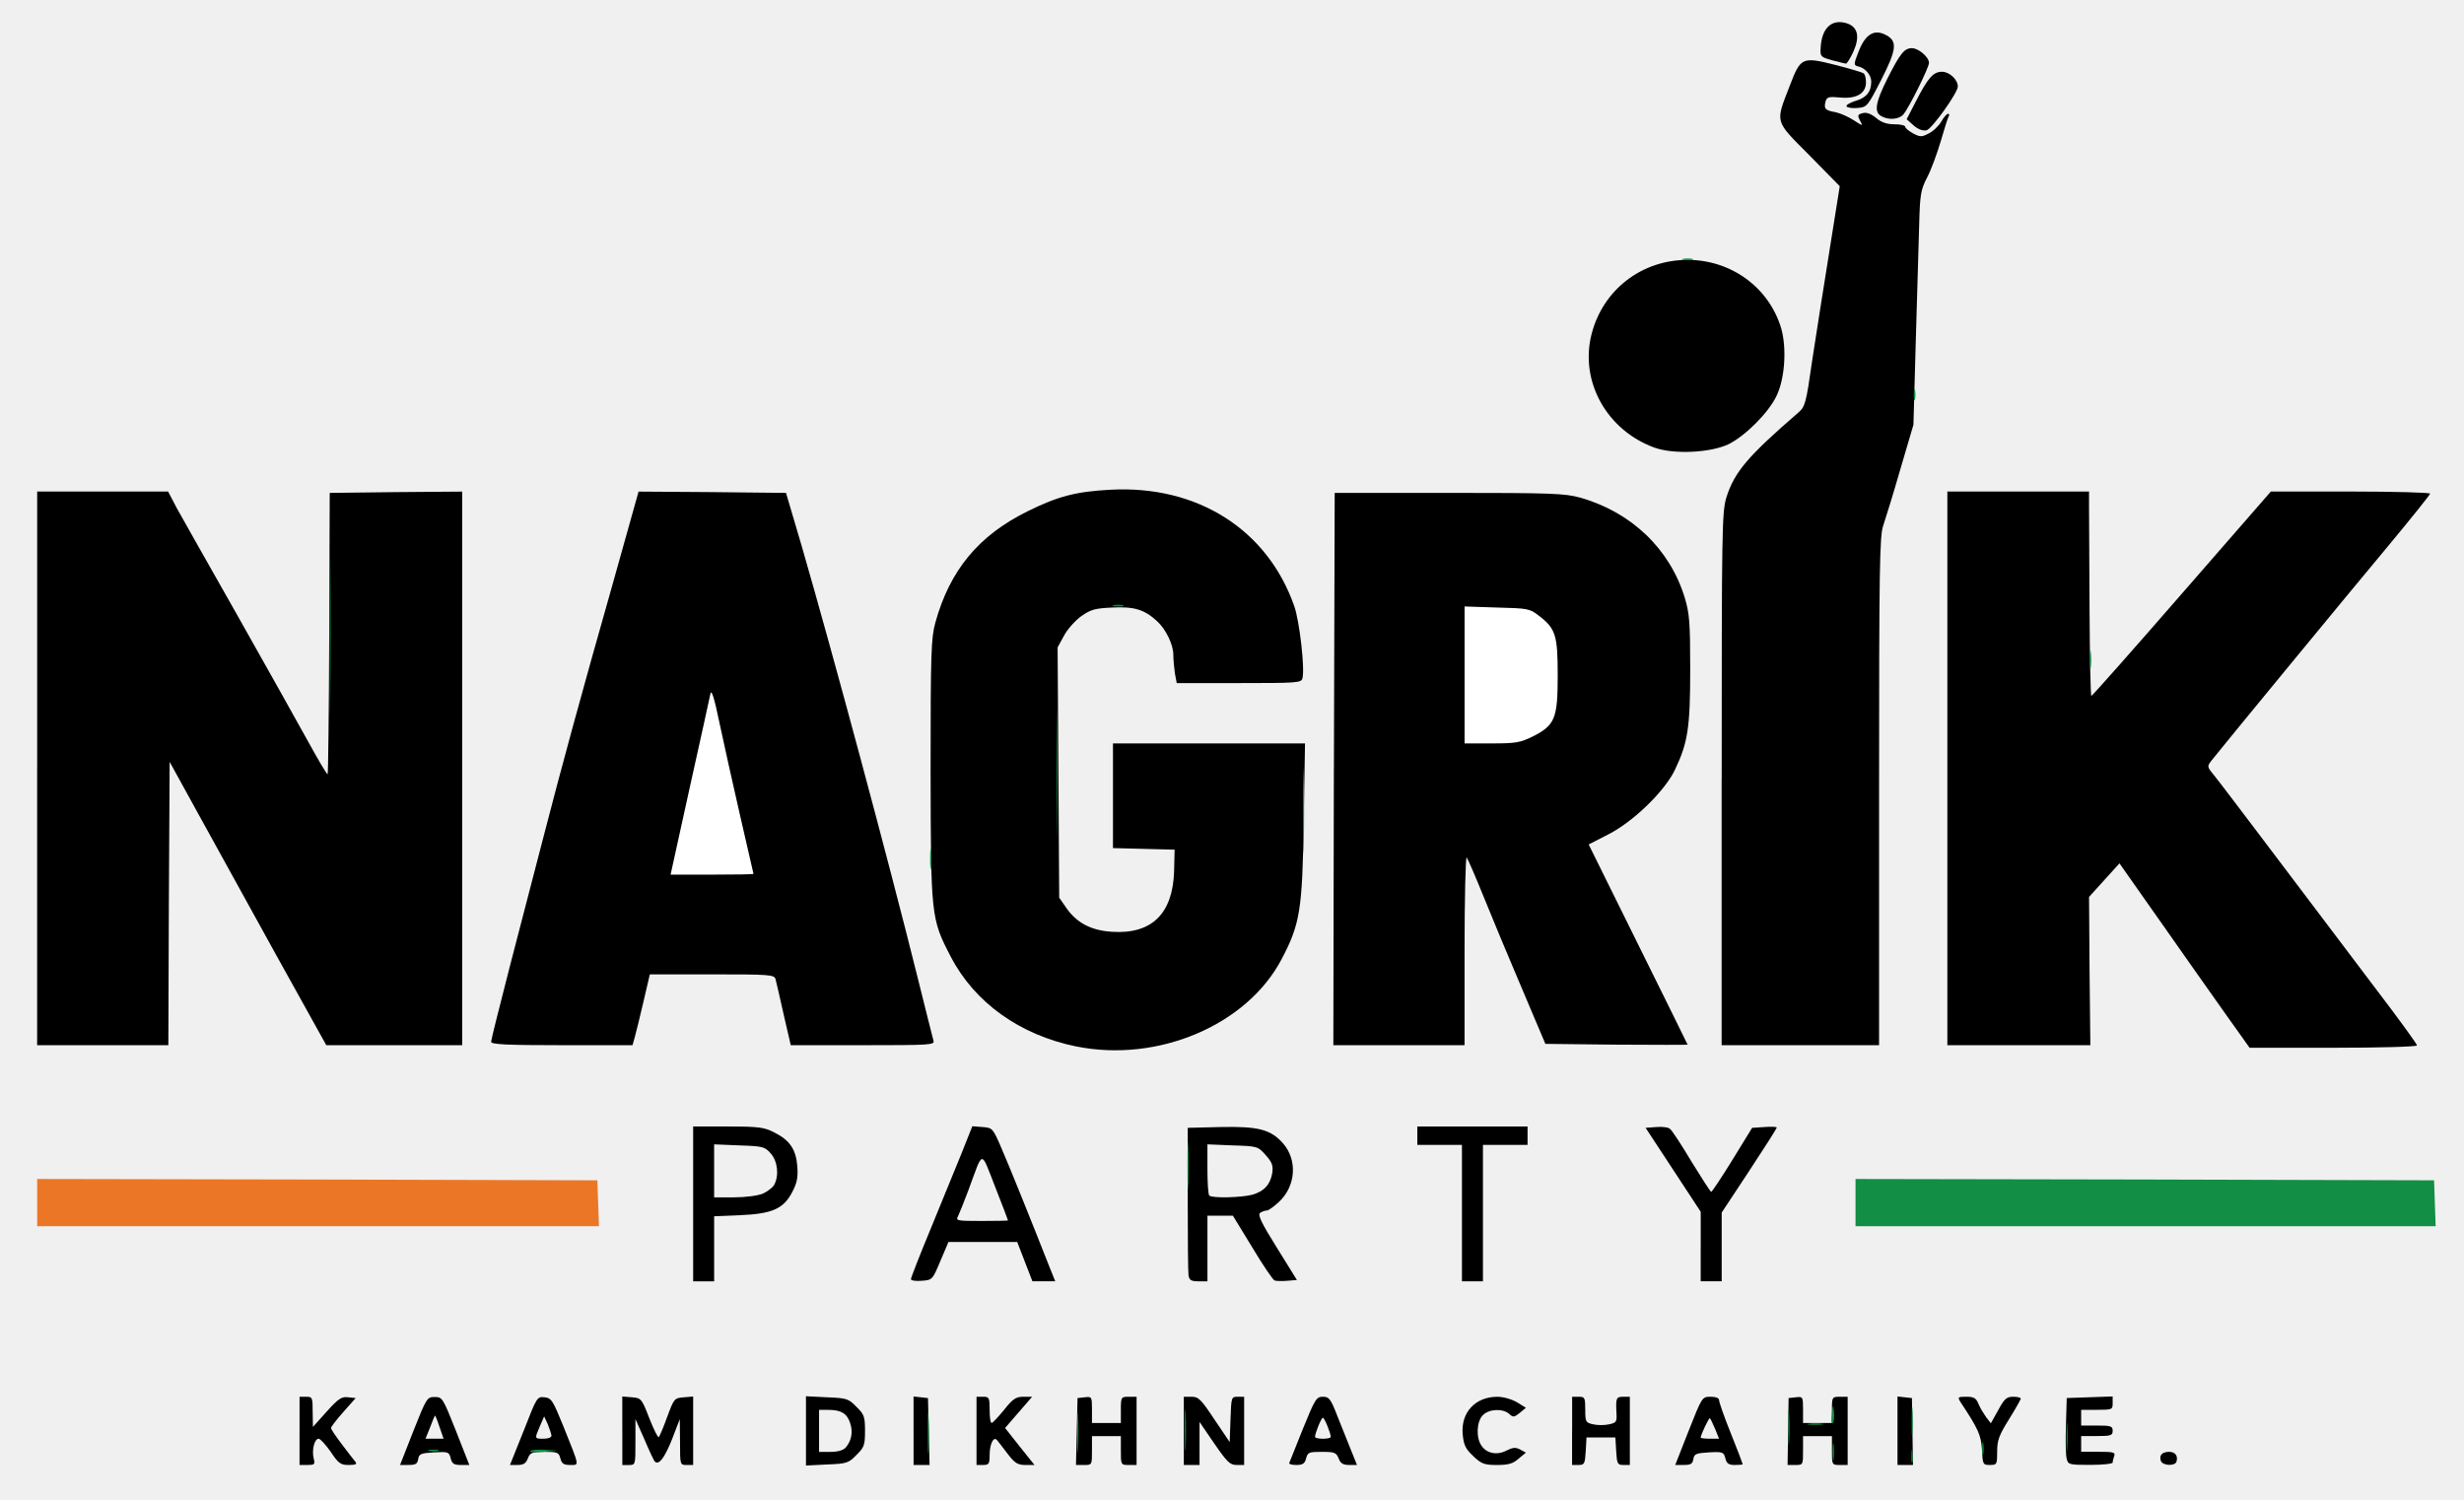
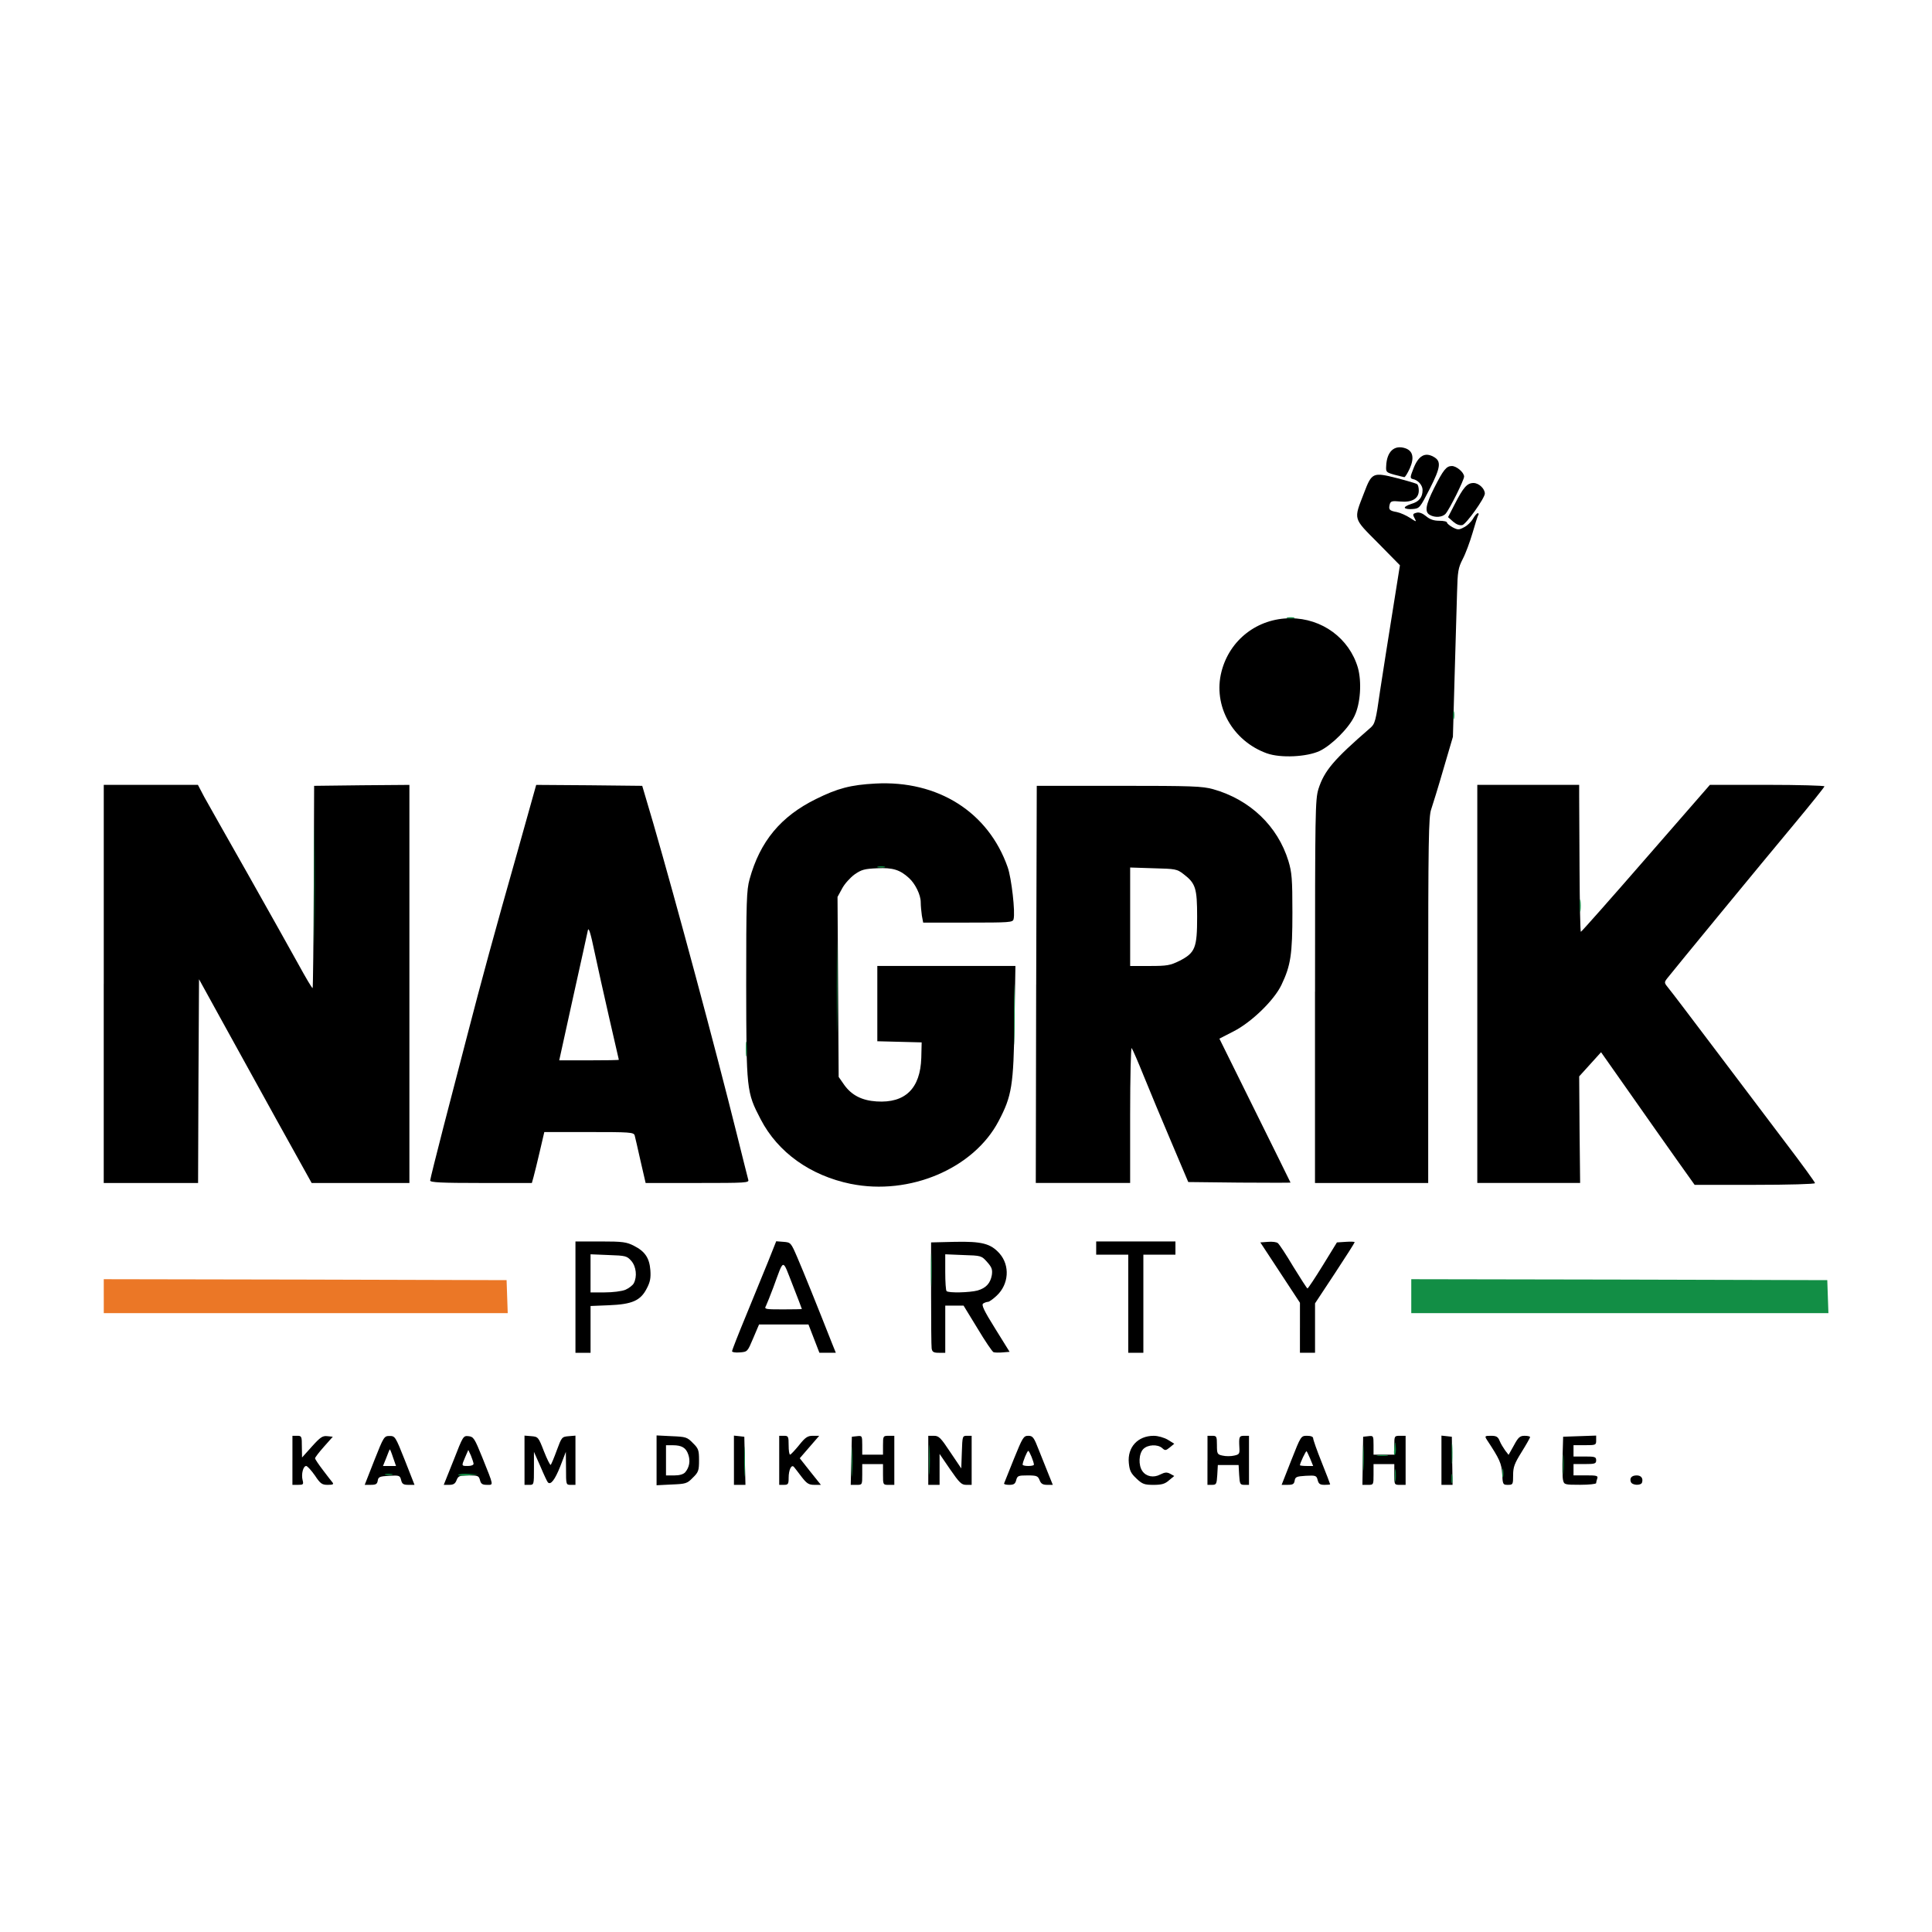
- <svg xmlns="http://www.w3.org/2000/svg" version="1.0" width="1150" height="700" viewBox="50 280 1150 700" preserveAspectRatio="xMidYMid meet">
+ <svg xmlns="http://www.w3.org/2000/svg" version="1.0" width="1254px" height="1254px" viewBox="0 0 1254 1254" preserveAspectRatio="xMidYMid meet">
  <g fill="#ffffff">
-     <path d="M379.63 232.06 l0 -15.31 10.78 -0.24 10.65 -0.24 -10.65 -0.37 -10.78 -0.49 0 -15.80 0 -15.80 12 -0.49 11.88 -0.37 -13.10 -0.24 -13.23 -0.24 0 32.45 c0 20.82 0.49 32.45 1.22 32.45 0.73 0 1.22 -5.88 1.22 -15.31z m240.02 -15.31 c9.31 0 9.80 0.12 11.51 3.43 l1.84 3.31 0.12 -3.92 0 -3.92 -11.27 -0.37 -11.39 -0.37 -0.37 -15.55 -0.37 -15.55 12 -0.49 12 -0.37 -12.49 -0.24 c-7.35 -0.12 -12.74 0.24 -13.23 0.98 -0.37 0.73 -0.37 15.43 0.24 32.82 0.73 25.10 1.10 28.29 1.35 15.92 l0.37 -15.68 9.67 0z m118.79 -1.22 l0 -31.72 10.78 -0.49 c5.88 -0.12 0.49 -0.37 -12 -0.37 -12.49 0 -17.88 0.24 -11.88 0.37 l10.65 0.49 0 31.72 c0 20.45 0.49 31.84 1.22 31.84 0.73 0 1.22 -11.39 1.22 -31.84z m111.68 14.70 c0.37 -14.57 0.12 -17.14 -1.47 -17.14 -1.59 0 -1.84 2.57 -1.47 17.14 0.24 9.43 0.86 17.14 1.47 17.14 0.61 0 1.22 -7.72 1.47 -17.14z m-323.30 -6.37 l-2.08 -5.27 -0.37 4.04 -0.37 3.92 -15.80 0 c-15.43 0 -15.80 -0.12 -16.16 -2.69 -0.37 -2.45 -0.61 -2.33 -1.84 1.22 l-1.47 3.92 20.08 0 19.96 0 -1.96 -5.14z m-201.33 -9.18 l-0.37 -7.10 -126.99 -0.37 -127.11 -0.24 0 7.35 0 7.35 127.36 0 127.48 0 -0.37 -6.98z m857.23 0 l-0.37 -7.10 -131.28 -0.37 -131.40 -0.24 0 7.35 0 7.35 131.65 0 131.77 0 -0.37 -6.98z m-765.01 -18.61 c-0.98 -2.69 -1.10 -2.33 -1.22 2.94 0 5.14 0.24 5.63 1.22 3.18 0.73 -1.84 0.73 -4.16 0 -6.12z m230.96 0.86 c-0.24 -1.59 -0.49 -0.61 -0.49 2.08 -0.12 2.69 0.12 3.92 0.49 2.82 0.24 -1.22 0.24 -3.43 0 -4.90z m-137.65 -10.78 c-0.86 -3.31 -2.82 -4.41 -4.16 -2.33 -1.84 2.94 -1.22 4.78 1.84 4.78 2.33 0 2.82 -0.49 2.33 -2.45z m75.31 -48.49 c33.43 -6.86 57.07 -28.17 65.27 -58.90 2.20 -8.20 2.69 -14.21 3.18 -42.25 l0.61 -32.82 -41.15 0 -41.15 0 0 20.82 0 20.70 14.45 0.37 14.33 0.37 -0.12 13.59 c-0.24 15.19 -2.08 20.82 -9.06 26.57 -5.51 4.65 -11.63 6.12 -24 5.63 -13.10 -0.61 -18.98 -3.18 -24.37 -10.78 l-3.67 -5.27 -0.37 -62.09 -0.37 -62.09 2.94 -5.39 c1.59 -3.06 5.27 -7.10 8.08 -9.18 4.90 -3.43 6 -3.67 18.49 -4.04 13.96 -0.49 18 0.49 24.25 6.37 4.04 3.67 7.59 10.90 7.59 15.68 0 2.20 0.37 6.12 0.73 8.69 l0.86 4.53 25.47 0 25.59 0 0 -7.72 c0 -28.41 -20.33 -57.31 -48.49 -68.70 -24.12 -9.80 -47.51 -8.69 -72.13 3.55 -22.90 11.27 -36.37 27.55 -43.11 52.05 -1.96 7.10 -2.20 13.96 -2.20 64.90 0.12 64.41 0.24 66.01 9.43 83.64 11.14 21.43 32.21 36.49 58.54 41.88 10.90 2.20 19.23 2.20 30.37 -0.12z m582.91 -0.37 c-0.12 -0.61 -11.88 -16.41 -26.08 -35.02 -65.52 -86.33 -66.74 -88.05 -66.74 -91.85 0 -2.57 1.59 -5.63 5.02 -9.80 2.82 -3.43 16.16 -19.59 29.64 -36.13 21.68 -26.45 57.92 -70.29 63.07 -76.17 1.71 -2.08 0.24 -2.20 -29.39 -2.20 l-31.23 0 -41.51 47.64 c-41.02 47.15 -41.51 47.76 -46.29 47.76 l-4.65 0.12 0.24 -11.27 c0.24 -6.25 0.24 -27.80 0.12 -47.76 l-0.12 -36.49 -29.39 0 -29.39 0 0 125.52 0 125.52 29.39 0 29.39 0 0 -34.41 0 -34.41 6.86 -7.84 c5.88 -6.61 7.47 -7.84 10.90 -7.84 3.92 0 4.90 1.22 22.78 26.70 10.29 14.57 23.88 33.92 30.25 42.86 l11.51 16.16 33.06 0 c19.35 0 32.82 -0.49 32.57 -1.10z m-1044.35 -66.25 l0 -66.13 4.04 0 c3.80 0 4.16 0.49 17.27 24.25 7.35 13.23 23.76 42.98 36.49 66.13 l23.27 41.88 28.04 0 28.04 0 0 -125.52 0 -125.52 -27.19 0.24 -27.31 0.37 -0.12 65.52 -0.12 65.52 -4.29 0.37 -4.41 0.37 -8.82 -16.29 c-4.90 -8.94 -19.72 -35.27 -32.82 -58.54 -13.23 -23.27 -25.84 -45.68 -28.17 -49.84 l-4.04 -7.72 -26.94 0 -26.82 0 0 125.52 0 125.52 26.94 0 26.94 0 0 -66.13z m217.74 62.21 c0.61 -2.20 2.45 -9.67 4.04 -16.53 l2.94 -12.61 32.70 0 c30 0 32.70 0.12 33.31 2.20 0.24 1.10 2.08 8.57 3.80 16.53 l3.31 14.33 28.66 0 c18.98 0 28.66 -0.49 28.66 -1.22 0 -5.88 -41.76 -163.12 -59.64 -224.72 l-7.23 -24.49 -30.74 -0.37 -30.74 -0.24 -12.25 43.72 c-14.82 52.54 -23.39 83.76 -32.70 119.77 -3.92 14.82 -10.53 40.41 -14.82 56.94 -4.29 16.53 -7.84 30.13 -7.84 30.25 0 0.24 12.98 0.37 28.78 0.37 l28.66 0 1.10 -3.92z m387.22 -40.29 l0 -44.09 4.41 0.37 4.41 0.37 7.72 18.98 c4.29 10.41 12.49 30 18.12 43.47 l10.41 24.49 27.55 0.37 27.68 0.24 -10.16 -21.06 c-5.63 -11.63 -15.19 -31.23 -21.43 -43.47 -6.12 -12.37 -11.14 -23.88 -11.14 -25.84 0 -3.06 0.98 -3.92 8.82 -7.72 6.61 -3.06 11.39 -6.61 18.74 -13.96 16.65 -16.53 20.21 -27.19 20.21 -59.76 0 -18.25 -0.37 -22.66 -2.57 -29.76 -6.98 -22.78 -24.98 -39.92 -48.86 -46.66 -7.10 -1.96 -13.23 -2.20 -57.56 -2.20 l-49.60 0 -0.37 125.28 -0.24 125.16 26.94 0 26.94 0 0 -44.21z m193.49 -74.46 c0 -104.34 0.24 -119.28 1.96 -123.93 0.98 -2.94 4.65 -14.70 7.96 -26.21 l6.12 -20.82 1.10 -39.19 c0.61 -21.55 1.35 -46.05 1.59 -54.50 0.37 -13.59 0.73 -16.04 3.55 -21.43 1.71 -3.31 3.55 -7.35 3.92 -8.82 0.86 -2.57 0.49 -2.82 -2.94 -2.82 -4.04 0 -11.02 -3.06 -11.02 -4.78 0 -0.61 -2.82 -1.35 -6.12 -1.59 -3.43 -0.12 -6.12 0 -6.12 0.61 0 1.71 -7.84 0.86 -10.04 -1.22 -1.22 -1.10 -5.14 -2.94 -8.57 -4.16 -7.10 -2.33 -7.96 -4.04 -6.49 -11.88 l0.73 -4.29 6.61 0.73 c4.41 0.49 7.23 0.12 8.82 -0.98 1.22 -0.86 1.84 -1.96 1.47 -2.33 -1.22 -1.22 -19.96 -5.76 -21.43 -5.14 -1.47 0.61 -9.06 18.86 -9.06 21.80 0 0.86 6.12 7.72 13.47 15.06 11.51 11.51 13.47 13.96 13.47 17.27 0 2.20 -2.20 17.39 -4.78 33.80 -2.69 16.29 -6.25 39.43 -8.08 51.19 -2.82 19.96 -3.31 21.68 -6.49 24.37 -23.63 20.45 -29.76 27.68 -33.55 39.55 -2.08 6.86 -2.20 14.08 -2.20 127.85 l0 120.50 33.06 0 33.06 0 0 -118.66z m-70.42 -161.89 c7.84 -3.55 18.86 -14.57 22.66 -22.53 6.49 -13.59 2.82 -31.23 -9.18 -42.74 -15.92 -15.55 -35.76 -16.90 -53.52 -3.80 -11.63 8.57 -19.35 25.59 -16.90 36.98 3.55 15.80 14.57 28.17 30 33.80 7.96 2.82 18.74 2.20 26.94 -1.71z m100.79 -155.65 c2.94 -4.41 4.65 -8.08 4.04 -8.69 -0.61 -0.61 -1.71 -0.73 -2.45 -0.37 -1.59 0.98 -8.69 13.47 -8.69 15.31 0 3.06 2.45 0.98 7.10 -6.25z m-13.35 -8.20 c4.04 -7.84 4.90 -10.41 3.67 -11.27 -2.45 -1.47 -3.18 -0.49 -8.45 10.04 -5.51 10.78 -5.88 12.49 -2.69 11.88 1.22 -0.24 4.29 -4.53 7.47 -10.65z m-12.12 -13.47 c2.57 -6.37 -2.20 -8.94 -5.39 -2.94 -1.47 2.94 -1.47 3.55 0.37 4.90 2.82 2.20 3.31 1.96 5.02 -1.96z m-16.41 -9.43 c-1.10 -2.82 -5.14 -1.96 -6.61 1.35 -2.08 4.41 -1.84 5.27 1.35 5.76 3.06 0.49 6.37 -4.04 5.27 -7.10z" />
+     <path d="M0 627 l0 -627 627 0 627 0 0 627 0 627 -627 0 -627 0 0 -627z m379.63 232.06 l0 -15.31 10.78 -0.24 10.65 -0.24 -10.65 -0.37 -10.78 -0.49 0 -15.80 0 -15.80 12 -0.49 11.88 -0.37 -13.10 -0.24 -13.23 -0.24 0 32.45 c0 20.82 0.49 32.45 1.22 32.45 0.73 0 1.22 -5.88 1.22 -15.31z m240.02 -15.31 c9.31 0 9.80 0.12 11.51 3.43 l1.84 3.31 0.12 -3.92 0 -3.92 -11.27 -0.37 -11.39 -0.37 -0.37 -15.55 -0.37 -15.55 12 -0.49 12 -0.37 -12.49 -0.24 c-7.35 -0.12 -12.74 0.24 -13.23 0.98 -0.37 0.73 -0.37 15.43 0.24 32.82 0.73 25.10 1.10 28.29 1.35 15.92 l0.37 -15.68 9.67 0z m118.79 -1.22 l0 -31.72 10.78 -0.49 c5.88 -0.12 0.49 -0.37 -12 -0.37 -12.49 0 -17.88 0.24 -11.88 0.37 l10.65 0.49 0 31.72 c0 20.45 0.49 31.84 1.22 31.84 0.73 0 1.22 -11.39 1.22 -31.84z m111.68 14.70 c0.37 -14.57 0.12 -17.14 -1.47 -17.14 -1.59 0 -1.84 2.57 -1.47 17.14 0.24 9.43 0.86 17.14 1.47 17.14 0.61 0 1.22 -7.72 1.47 -17.14z m-323.30 -6.37 l-2.08 -5.27 -0.37 4.04 -0.37 3.92 -15.80 0 c-15.43 0 -15.80 -0.12 -16.16 -2.69 -0.37 -2.45 -0.61 -2.33 -1.84 1.22 l-1.47 3.92 20.08 0 19.96 0 -1.96 -5.14z m-201.33 -9.18 l-0.37 -7.10 -126.99 -0.37 -127.11 -0.24 0 7.35 0 7.35 127.36 0 127.48 0 -0.37 -6.98z m857.23 0 l-0.37 -7.10 -131.28 -0.37 -131.40 -0.24 0 7.35 0 7.35 131.65 0 131.77 0 -0.37 -6.98z m-765.01 -18.61 c-0.98 -2.69 -1.10 -2.33 -1.22 2.94 0 5.14 0.24 5.63 1.22 3.18 0.73 -1.84 0.73 -4.16 0 -6.12z m230.96 0.86 c-0.24 -1.59 -0.49 -0.61 -0.49 2.08 -0.12 2.69 0.12 3.92 0.49 2.82 0.24 -1.22 0.24 -3.43 0 -4.90z m-137.65 -10.78 c-0.86 -3.31 -2.82 -4.41 -4.16 -2.33 -1.84 2.94 -1.22 4.78 1.84 4.78 2.33 0 2.82 -0.49 2.33 -2.45z m75.31 -48.49 c33.43 -6.86 57.07 -28.17 65.27 -58.90 2.20 -8.20 2.69 -14.21 3.18 -42.25 l0.61 -32.82 -41.15 0 -41.15 0 0 20.82 0 20.70 14.45 0.37 14.33 0.37 -0.12 13.59 c-0.24 15.19 -2.08 20.82 -9.06 26.57 -5.51 4.65 -11.63 6.12 -24 5.63 -13.10 -0.61 -18.98 -3.18 -24.37 -10.78 l-3.67 -5.27 -0.37 -62.09 -0.37 -62.09 2.94 -5.39 c1.59 -3.06 5.27 -7.10 8.08 -9.18 4.90 -3.43 6 -3.67 18.49 -4.04 13.96 -0.49 18 0.49 24.25 6.37 4.04 3.67 7.59 10.90 7.59 15.68 0 2.20 0.37 6.12 0.73 8.69 l0.86 4.53 25.47 0 25.59 0 0 -7.72 c0 -28.41 -20.33 -57.31 -48.49 -68.70 -24.12 -9.80 -47.51 -8.69 -72.13 3.55 -22.90 11.27 -36.37 27.55 -43.11 52.05 -1.96 7.10 -2.20 13.96 -2.20 64.90 0.12 64.41 0.24 66.01 9.43 83.64 11.14 21.43 32.21 36.49 58.54 41.88 10.90 2.20 19.23 2.20 30.37 -0.12z m582.91 -0.37 c-0.12 -0.61 -11.88 -16.41 -26.08 -35.02 -65.52 -86.33 -66.74 -88.05 -66.74 -91.85 0 -2.57 1.59 -5.63 5.02 -9.80 2.82 -3.43 16.16 -19.59 29.64 -36.13 21.68 -26.45 57.92 -70.29 63.07 -76.17 1.71 -2.08 0.24 -2.20 -29.39 -2.20 l-31.23 0 -41.51 47.64 c-41.02 47.15 -41.51 47.76 -46.29 47.76 l-4.65 0.12 0.24 -11.27 c0.24 -6.25 0.24 -27.80 0.12 -47.76 l-0.12 -36.49 -29.39 0 -29.39 0 0 125.52 0 125.52 29.39 0 29.39 0 0 -34.41 0 -34.41 6.86 -7.84 c5.88 -6.61 7.47 -7.84 10.90 -7.84 3.92 0 4.90 1.22 22.78 26.70 10.29 14.57 23.88 33.92 30.25 42.86 l11.51 16.16 33.06 0 c19.35 0 32.82 -0.49 32.57 -1.10z m-1044.35 -66.25 l0 -66.13 4.04 0 c3.80 0 4.16 0.49 17.27 24.25 7.35 13.23 23.76 42.98 36.49 66.13 l23.27 41.88 28.04 0 28.04 0 0 -125.52 0 -125.52 -27.19 0.24 -27.31 0.37 -0.12 65.52 -0.12 65.52 -4.29 0.37 -4.41 0.37 -8.82 -16.29 c-4.90 -8.94 -19.72 -35.27 -32.82 -58.54 -13.23 -23.27 -25.84 -45.68 -28.17 -49.84 l-4.04 -7.72 -26.94 0 -26.82 0 0 125.52 0 125.52 26.94 0 26.94 0 0 -66.13z m217.74 62.21 c0.61 -2.20 2.45 -9.67 4.04 -16.53 l2.94 -12.61 32.70 0 c30 0 32.70 0.12 33.31 2.20 0.24 1.10 2.08 8.57 3.80 16.53 l3.31 14.33 28.66 0 c18.98 0 28.66 -0.49 28.66 -1.22 0 -5.88 -41.76 -163.12 -59.64 -224.72 l-7.23 -24.49 -30.74 -0.37 -30.74 -0.24 -12.25 43.72 c-14.82 52.54 -23.39 83.76 -32.70 119.77 -3.92 14.82 -10.53 40.41 -14.82 56.94 -4.29 16.53 -7.84 30.13 -7.84 30.25 0 0.24 12.98 0.37 28.78 0.37 l28.66 0 1.10 -3.92z m387.22 -40.29 l0 -44.09 4.41 0.37 4.41 0.37 7.72 18.98 c4.29 10.41 12.49 30 18.12 43.47 l10.41 24.49 27.55 0.37 27.68 0.24 -10.16 -21.06 c-5.63 -11.63 -15.19 -31.23 -21.43 -43.47 -6.12 -12.37 -11.14 -23.88 -11.14 -25.84 0 -3.06 0.98 -3.92 8.82 -7.72 6.61 -3.06 11.39 -6.61 18.74 -13.96 16.65 -16.53 20.21 -27.19 20.21 -59.76 0 -18.25 -0.37 -22.66 -2.57 -29.76 -6.98 -22.78 -24.98 -39.92 -48.86 -46.66 -7.10 -1.96 -13.23 -2.20 -57.56 -2.20 l-49.60 0 -0.37 125.28 -0.24 125.16 26.94 0 26.94 0 0 -44.21z m193.49 -74.46 c0 -104.34 0.24 -119.28 1.96 -123.93 0.98 -2.94 4.65 -14.70 7.96 -26.21 l6.12 -20.82 1.10 -39.19 c0.61 -21.55 1.35 -46.05 1.59 -54.50 0.37 -13.59 0.73 -16.04 3.55 -21.43 1.71 -3.31 3.55 -7.35 3.92 -8.82 0.86 -2.57 0.49 -2.82 -2.94 -2.82 -4.04 0 -11.02 -3.06 -11.02 -4.78 0 -0.61 -2.82 -1.35 -6.12 -1.59 -3.43 -0.12 -6.12 0 -6.12 0.61 0 1.71 -7.84 0.86 -10.04 -1.22 -1.22 -1.10 -5.14 -2.94 -8.57 -4.16 -7.10 -2.33 -7.96 -4.04 -6.49 -11.88 l0.73 -4.29 6.61 0.73 c4.41 0.49 7.23 0.12 8.82 -0.98 1.22 -0.86 1.84 -1.96 1.47 -2.33 -1.22 -1.22 -19.96 -5.76 -21.43 -5.14 -1.47 0.61 -9.06 18.86 -9.06 21.80 0 0.86 6.12 7.72 13.47 15.06 11.51 11.51 13.47 13.96 13.47 17.27 0 2.20 -2.20 17.39 -4.78 33.80 -2.69 16.29 -6.25 39.43 -8.08 51.19 -2.82 19.96 -3.31 21.68 -6.49 24.37 -23.63 20.45 -29.76 27.68 -33.55 39.55 -2.08 6.86 -2.20 14.08 -2.20 127.85 l0 120.50 33.06 0 33.06 0 0 -118.66z m-70.42 -161.89 c7.84 -3.55 18.86 -14.57 22.66 -22.53 6.49 -13.59 2.82 -31.23 -9.18 -42.74 -15.92 -15.55 -35.76 -16.90 -53.52 -3.80 -11.63 8.57 -19.35 25.59 -16.90 36.98 3.55 15.80 14.57 28.17 30 33.80 7.96 2.82 18.74 2.20 26.94 -1.71z m100.79 -155.65 c2.94 -4.41 4.65 -8.08 4.04 -8.69 -0.61 -0.61 -1.71 -0.73 -2.45 -0.37 -1.59 0.98 -8.69 13.47 -8.69 15.31 0 3.06 2.45 0.98 7.10 -6.25z m-13.35 -8.20 c4.04 -7.84 4.90 -10.41 3.67 -11.27 -2.45 -1.47 -3.18 -0.49 -8.45 10.04 -5.51 10.78 -5.88 12.49 -2.69 11.88 1.22 -0.24 4.29 -4.53 7.47 -10.65z m-12.12 -13.47 c2.57 -6.37 -2.20 -8.94 -5.39 -2.94 -1.47 2.94 -1.47 3.55 0.37 4.90 2.82 2.20 3.31 1.96 5.02 -1.96z m-16.41 -9.43 c-1.10 -2.82 -5.14 -1.96 -6.61 1.35 -2.08 4.41 -1.84 5.27 1.35 5.76 3.06 0.49 6.37 -4.04 5.27 -7.10z" />
    <path d="M358.81 689.21 c0 -1.47 4.16 -21.43 9.18 -44.33 5.14 -23.02 9.55 -42.98 9.92 -44.45 0.37 -2.20 1.35 -2.82 4.53 -2.82 l3.92 0 2.20 11.39 c1.22 6.12 5.51 25.59 9.43 43.11 4.04 17.51 7.35 33.55 7.35 35.76 l0 4.04 -23.27 0 c-23.02 0 -23.27 0 -23.27 -2.69z" />
    <path d="M729.87 595.04 l0 -35.51 18.74 0.37 c18.49 0.37 18.86 0.49 23.27 3.80 8.08 6.12 8.82 8.69 8.82 31.47 0 24.25 -0.86 26.70 -11.51 32.21 -6.25 3.06 -7.59 3.31 -23.02 3.31 l-16.29 0 0 -35.64z" />
  </g>
  <g fill="#000000">
    <path d="M189.81 947.85 l0 -15.92 3.06 0 c2.94 0 3.06 0.37 3.06 7.10 l0.12 6.98 6.37 -7.10 c5.51 -6.12 6.98 -7.10 10.04 -6.74 l3.55 0.37 -5.76 6.49 c-3.18 3.55 -5.76 6.98 -5.76 7.47 0 0.61 2.33 4.04 5.14 7.72 2.69 3.55 5.51 7.23 6.25 8.08 0.86 1.10 0.12 1.47 -3.18 1.47 -3.67 0 -4.78 -0.73 -8.33 -6.12 -2.33 -3.31 -4.90 -6.12 -5.63 -6.12 -1.96 0 -3.31 5.27 -2.33 9.18 0.73 2.82 0.37 3.06 -2.94 3.06 l-3.67 0 0 -15.92z" />
    <path d="M242.96 947.85 c6.12 -15.43 6.37 -15.80 9.92 -15.80 3.55 0 3.80 0.37 9.92 15.80 l6.25 15.92 -4.04 0 c-3.18 0 -4.04 -0.61 -4.65 -3.06 -0.73 -3.06 -1.22 -3.18 -7.84 -2.82 -6.12 0.37 -6.98 0.73 -7.35 3.18 -0.37 2.20 -1.22 2.69 -4.41 2.69 l-4.04 0 6.25 -15.92z m12.12 -1.96 c-0.98 -3.06 -1.96 -5.39 -2.08 -5.14 -0.24 0.24 -1.22 2.69 -2.33 5.63 l-2.08 5.14 4.16 0 4.29 0 -1.96 -5.63z" />
    <path d="M294.40 947.85 c6.12 -15.68 6.25 -16.04 9.67 -15.68 3.31 0.37 3.92 1.35 8.94 13.72 7.59 18.98 7.47 17.88 3.06 17.88 -2.94 0 -3.92 -0.61 -4.53 -3.06 -0.73 -2.82 -1.35 -3.06 -7.35 -3.06 -6 0 -6.74 0.37 -7.84 3.06 -0.86 2.33 -2.08 3.06 -4.78 3.06 l-3.55 0 6.37 -15.92z m12.98 2.20 c-0.12 -0.86 -0.86 -3.18 -1.71 -5.27 l-1.71 -3.67 -1.96 4.53 c-2.57 6 -2.57 5.88 1.71 5.88 2.20 0 3.67 -0.61 3.67 -1.47z" />
    <path d="M340.44 947.73 l0 -15.92 4.53 0.37 c4.29 0.37 4.53 0.61 8.08 9.80 2.08 5.27 4.04 9.18 4.41 8.82 0.37 -0.37 2.20 -4.65 3.92 -9.43 3.18 -8.57 3.31 -8.82 7.72 -9.18 l4.41 -0.37 0 15.92 0 16.04 -3.06 0 c-3.06 0 -3.06 -0.12 -3.06 -10.65 l-0.12 -10.78 -3.67 9.55 c-3.43 8.57 -6.12 12.12 -7.96 10.29 -0.37 -0.24 -2.57 -4.90 -4.78 -10.16 l-4.29 -9.67 0 10.78 c0 10.53 0 10.65 -3.06 10.65 l-3.06 0 0 -16.04z" />
    <path d="M426.16 947.85 l0 -16.16 9.80 0.49 c9.18 0.37 10.04 0.61 13.72 4.41 3.67 3.55 4.04 4.65 4.04 11.27 0 6.61 -0.37 7.72 -4.04 11.27 -3.67 3.80 -4.53 4.04 -13.72 4.41 l-9.80 0.49 0 -16.16z m18.61 7.72 c2.69 -3.18 3.43 -7.35 1.96 -11.51 -1.47 -4.41 -4.29 -6 -10.04 -6 l-4.41 0 0 9.80 0 9.80 5.27 0 c3.55 0 6 -0.73 7.23 -2.08z" />
    <path d="M476.37 947.73 l0 -15.92 3.43 0.37 3.31 0.37 0.37 15.68 0.37 15.55 -3.80 0 -3.67 0 0 -16.04z" />
    <path d="M505.76 947.85 l0 -15.92 3.06 0 c2.82 0 3.06 0.37 3.06 6.12 0 3.43 0.37 6.12 0.98 6.12 0.49 -0.12 3.06 -2.82 5.76 -6.12 4.04 -5.14 5.63 -6.12 8.94 -6.12 l4.16 0 -6.37 7.35 -6.25 7.23 6.86 8.69 6.86 8.57 -4.29 0 c-3.55 0 -4.90 -0.86 -8.20 -5.14 -2.20 -2.94 -4.41 -5.76 -5.02 -6.49 -1.59 -1.84 -3.43 1.84 -3.43 7.10 0 4.04 -0.37 4.53 -3.06 4.53 l-3.06 0 0 -15.92z" />
    <path d="M552.54 948.22 l0.37 -15.68 3.43 -0.37 c3.18 -0.37 3.31 -0.24 3.31 5.76 l0 6.25 6.74 0 6.74 0 0 -6.12 c0 -6 0.12 -6.12 3.67 -6.12 l3.67 0 0 15.92 0 15.92 -3.67 0 c-3.67 0 -3.67 -0.12 -3.67 -6.74 l0 -6.74 -6.74 0 -6.74 0 0 6.74 c0 6.74 0 6.74 -3.67 6.74 l-3.80 0 0.37 -15.55z" />
    <path d="M602.51 947.85 l0 -15.92 3.67 0 c3.18 0 4.41 1.22 10.65 10.65 l7.10 10.53 0.37 -10.53 c0.37 -10.41 0.37 -10.65 3.31 -10.65 l3.06 0 0 15.92 0 15.92 -3.55 0 c-3.06 0 -4.41 -1.35 -10.41 -10.04 l-6.86 -10.04 0 10.04 0 10.04 -3.67 0 -3.67 0 0 -15.92z" />
    <path d="M651.74 962.79 c0.24 -0.49 3.06 -7.59 6.37 -15.92 5.63 -13.84 6.25 -14.94 9.31 -14.94 2.94 0 3.67 0.98 6.98 9.55 2.08 5.14 4.90 12.37 6.37 15.92 l2.57 6.37 -3.67 0 c-2.82 0 -4.04 -0.73 -4.90 -3.06 -1.10 -2.69 -1.84 -3.06 -7.84 -3.06 -6 0 -6.61 0.24 -7.35 3.06 -0.61 2.45 -1.59 3.06 -4.53 3.06 -2.08 0 -3.55 -0.37 -3.31 -0.98z m19.35 -12.12 c0 -1.71 -2.94 -8.94 -3.67 -8.94 -0.73 0 -3.67 7.23 -3.67 8.94 0 0.49 1.71 0.86 3.67 0.86 2.08 0 3.67 -0.37 3.67 -0.86z" />
    <path d="M737.70 959.73 c-3.67 -3.43 -4.53 -5.14 -5.02 -10.16 -0.98 -10.16 5.76 -17.63 16.16 -17.63 2.82 0 6.61 1.10 9.18 2.57 l4.16 2.57 -2.82 2.33 c-2.69 2.20 -3.18 2.20 -5.02 0.49 -2.94 -2.57 -9.31 -2.33 -12.25 0.61 -2.94 2.94 -3.31 10.53 -0.61 14.33 2.45 3.55 7.23 4.53 11.63 2.20 2.94 -1.47 4.29 -1.59 6.37 -0.49 l2.69 1.47 -3.43 2.82 c-2.57 2.33 -4.78 2.94 -10.04 2.94 -5.88 0 -7.23 -0.49 -11.02 -4.04z" />
    <path d="M783.75 947.85 l0 -15.92 3.06 0 c2.82 0 3.06 0.37 3.06 6 0 5.76 0.24 6.12 3.67 6.86 2.08 0.49 5.39 0.49 7.47 0 3.43 -0.73 3.67 -1.22 3.43 -5.27 -0.37 -6.98 -0.12 -7.59 3.18 -7.59 l3.06 0 0 15.92 0 15.92 -2.94 0 c-2.82 0 -3.06 -0.49 -3.43 -6.37 l-0.37 -6.49 -6.74 0 -6.74 0 -0.37 6.49 c-0.37 5.88 -0.61 6.37 -3.43 6.37 l-2.94 0 0 -15.92z" />
    <path d="M838.12 947.85 c6.25 -15.80 6.25 -15.92 10.29 -15.92 2.45 0 3.92 0.61 3.92 1.59 0 0.98 2.45 7.96 5.51 15.55 3.06 7.59 5.51 14.08 5.51 14.33 0 0.24 -1.59 0.37 -3.67 0.37 -2.82 0 -3.80 -0.61 -4.41 -3.06 -0.73 -2.94 -1.22 -3.18 -7.72 -2.82 -6 0.37 -6.86 0.73 -7.23 3.18 -0.37 2.20 -1.22 2.69 -4.41 2.69 l-4.04 0 6.25 -15.92z m12.37 -0.86 c-1.10 -2.45 -2.08 -4.78 -2.45 -5.02 -0.37 -0.49 -4.29 7.72 -4.29 9.06 0 0.24 1.96 0.49 4.29 0.49 l4.29 0 -1.84 -4.53z" />
    <path d="M884.54 948.22 l0.24 -15.68 3.43 -0.37 c3.18 -0.37 3.31 -0.24 3.31 5.76 l0 6.25 6.74 0 6.74 0 0 -6.12 c0 -6 0.12 -6.12 3.67 -6.12 l3.67 0 0 15.92 0 15.92 -3.67 0 c-3.67 0 -3.67 -0.12 -3.67 -6.74 l0 -6.74 -6.74 0 -6.74 0 0 6.74 c0 6.61 0 6.74 -3.55 6.74 l-3.67 0 0.24 -15.55z" />
    <path d="M935.60 947.73 l0 -15.92 3.43 0.37 3.31 0.37 0.24 15.68 0.24 15.55 -3.55 0 -3.67 0 0 -16.04z" />
    <path d="M975.03 956.79 c-0.37 -6.86 -1.71 -9.80 -9.80 -22.04 -1.71 -2.69 -1.59 -2.82 2.57 -2.82 3.43 0 4.53 0.61 5.63 3.43 0.73 1.84 2.45 4.53 3.55 6.12 l2.20 2.82 3.43 -6.12 c2.82 -5.27 3.92 -6.25 6.98 -6.25 1.96 0 3.55 0.37 3.55 0.86 0 0.37 -2.45 4.78 -5.51 9.67 -4.65 7.47 -5.51 9.80 -5.51 15.06 0 6 -0.12 6.25 -3.43 6.25 -3.18 0 -3.31 -0.24 -3.67 -6.98z" />
    <path d="M1014.59 960.95 c-0.49 -1.59 -0.61 -8.57 -0.37 -15.68 l0.37 -12.74 10.78 -0.37 10.65 -0.37 0 3.18 c0 2.94 -0.24 3.06 -7.35 3.06 l-7.35 0 0 3.67 0 3.67 7.35 0 c6.49 0 7.35 0.24 7.35 2.45 0 2.20 -0.86 2.45 -7.35 2.45 l-7.35 0 0 3.67 0 3.67 8.08 0 c6.86 0 7.96 0.24 7.35 1.96 -0.37 1.10 -0.73 2.45 -0.73 3.06 0 0.61 -4.65 1.10 -10.41 1.10 -9.80 0 -10.41 -0.12 -11.02 -2.82z" />
    <path d="M1058.55 961.93 c-0.98 -2.57 0.49 -4.29 3.80 -4.29 2.94 0 4.29 1.96 3.43 4.65 -0.73 2.08 -6.37 1.84 -7.23 -0.37z" />
    <path d="M373.51 841.92 l0 -36.13 16.29 0 c14.45 0 16.90 0.37 21.68 2.82 7.23 3.67 10.04 7.96 10.65 15.80 0.37 5.02 -0.12 7.72 -2.33 11.88 -4.04 7.96 -9.55 10.29 -24.49 10.90 l-12 0.49 0 15.19 0 15.19 -4.90 0 -4.90 0 0 -36.13z m32.45 -4.78 c2.20 -0.98 4.65 -2.82 5.39 -4.16 2.33 -4.41 1.59 -10.90 -1.59 -14.57 -2.82 -3.18 -3.55 -3.43 -14.70 -3.80 l-11.76 -0.49 0 12.37 0 12.37 9.18 0 c5.27 0 11.02 -0.73 13.47 -1.71z" />
    <path d="M475.15 877.07 c0 -0.73 4.04 -11.02 9.06 -23.15 4.90 -12 11.39 -27.80 14.33 -35.02 l5.27 -13.23 4.78 0.37 c4.65 0.37 4.78 0.49 8.94 10.16 3.67 8.45 13.59 33.06 22.41 55.47 l2.57 6.37 -5.39 0 -5.27 0 -3.55 -9.18 -3.55 -9.18 -16.04 0 -16.04 0 -3.80 8.94 c-3.67 8.69 -3.67 8.82 -8.69 9.18 -2.82 0.24 -5.02 -0.12 -5.02 -0.73z m45.31 -27.43 c0 -0.24 -2.69 -7.23 -6 -15.68 -6.86 -17.39 -5.39 -17.63 -12.49 1.59 -1.96 5.27 -4.16 10.65 -4.78 12 -1.22 2.20 -0.86 2.33 11.02 2.33 6.74 0 12.25 -0.12 12.25 -0.24z" />
    <path d="M604.71 875.35 c-0.24 -1.59 -0.37 -17.63 -0.37 -35.88 l0 -33.06 15.31 -0.37 c17.63 -0.37 23.39 1.10 29.15 7.59 6.86 7.84 6 19.96 -1.84 27.31 -2.33 2.20 -4.90 4.04 -5.63 4.04 -0.86 0 -2.20 0.49 -3.18 1.10 -1.22 0.86 0.37 4.41 7.72 16.16 l9.43 15.19 -4.53 0.37 c-2.45 0.24 -5.02 0.12 -5.88 -0.12 -0.86 -0.37 -5.51 -7.23 -10.41 -15.43 l-9.06 -14.82 -5.88 0 -6 0 0 15.31 0 15.31 -4.16 0 c-3.31 0 -4.29 -0.49 -4.65 -2.69z m29.76 -37.72 c5.51 -1.59 8.33 -4.65 9.31 -10.04 0.49 -3.55 0 -5.02 -3.06 -8.45 -3.67 -4.16 -3.92 -4.16 -15.43 -4.53 l-11.76 -0.49 0 11.51 c0 6.37 0.37 12 0.86 12.37 1.22 1.35 15.06 0.98 20.08 -0.37z" />
    <path d="M732.32 846.21 l0 -31.84 -10.41 0 -10.41 0 0 -4.29 0 -4.29 25.72 0 25.72 0 0 4.29 0 4.29 -10.41 0 -10.41 0 0 31.84 0 31.84 -4.90 0 -4.90 0 0 -31.84z" />
    <path d="M843.76 861.88 l0 -16.29 -12.86 -19.59 -12.86 -19.59 5.02 -0.37 c2.69 -0.24 5.63 0.12 6.37 0.86 0.86 0.61 5.39 7.47 10.04 15.31 4.78 7.72 8.82 14.08 9.18 14.08 0.37 0 4.78 -6.61 9.92 -14.94 l9.18 -14.94 5.76 -0.37 c3.18 -0.24 5.76 -0.12 5.76 0.24 0 0.37 -5.76 9.43 -12.86 20.21 l-12.86 19.47 0 16.04 0 16.04 -4.90 0 -4.90 0 0 -16.16z" />
    <path d="M552.30 768.44 c-26.33 -5.39 -47.39 -20.45 -58.54 -41.88 -9.31 -17.88 -9.31 -18.74 -9.43 -87.31 0 -54.50 0.24 -61.48 2.20 -68.58 6.74 -24.49 20.21 -40.78 43.11 -52.05 14.08 -6.98 22.53 -9.18 38.58 -10.04 40.66 -2.20 73.35 18.61 85.85 54.37 2.45 6.98 5.02 29.27 3.80 33.68 -0.49 2.08 -2.57 2.20 -29.64 2.20 l-29.02 0 -0.86 -4.53 c-0.37 -2.57 -0.73 -6.49 -0.73 -8.69 0 -4.78 -3.55 -12 -7.59 -15.68 -5.88 -5.39 -10.53 -6.86 -20.70 -6.37 -8.20 0.37 -10.16 0.86 -14.70 4.04 -2.82 2.08 -6.49 6.12 -8.08 9.18 l-2.94 5.39 0.37 58.41 0.37 58.41 3.67 5.27 c4.78 6.61 11.39 10.04 20.94 10.65 18.61 1.22 28.41 -8.45 29.02 -28.29 l0.24 -10.04 -14.33 -0.37 -14.45 -0.37 0 -24.37 0 -24.49 44.82 0 44.82 0 -0.61 36.49 c-0.61 41.15 -1.71 47.88 -10.29 64.17 -16.16 30.86 -57.80 48.49 -95.89 40.78z" />
    <path d="M1088.43 752.89 c-6.37 -8.94 -19.96 -28.29 -30.37 -43.11 l-18.86 -26.82 -7.10 7.84 -7.10 7.84 0.24 34.66 0.37 34.53 -33.31 0 -33.43 0 0 -129.20 0 -129.20 33.06 0 33.06 0 0 7.10 c0 3.80 0.12 25.35 0.24 47.76 0.12 22.29 0.49 40.66 0.86 40.53 0.37 0 19.47 -21.55 42.25 -47.76 l41.51 -47.64 37.23 0 c20.45 0 37.11 0.49 37.11 0.98 0 0.49 -8.94 11.63 -19.84 24.74 -20.45 24.49 -78.25 94.78 -82.17 99.81 -2.08 2.69 -2.08 2.94 0.73 6.37 1.59 1.84 14.94 19.47 29.64 38.94 14.82 19.59 35.51 47.03 46.17 61.11 10.65 13.96 19.35 25.96 19.35 26.57 0 0.61 -17.39 1.10 -39.07 1.10 l-39.07 0 -11.51 -16.16z" />
    <path d="M67.35 638.63 l0 -129.20 30.49 0 30.62 0 4.04 7.72 c2.33 4.16 14.94 26.57 28.17 49.84 13.10 23.27 27.92 49.60 32.82 58.54 4.90 8.94 9.06 16.04 9.43 15.80 0.24 -0.37 0.61 -30 0.73 -65.88 l0.24 -65.39 30.98 -0.37 30.86 -0.24 0 129.20 0 129.20 -31.72 0 -31.72 0 -23.27 -41.88 c-12.74 -23.15 -29.15 -52.90 -36.49 -66.13 l-13.35 -24.25 -0.37 66.13 -0.24 66.13 -30.62 0 -30.62 0 0 -129.20z" />
    <path d="M279.21 766.24 c0 -0.86 3.92 -16.41 8.57 -34.53 4.78 -18.25 11.63 -44.94 15.43 -59.39 9.18 -35.51 17.76 -66.99 32.57 -119.15 l12.25 -43.72 34.41 0.24 34.41 0.37 7.23 24.49 c14.82 51.19 40.17 145.36 54.13 201.45 3.80 15.19 7.10 28.53 7.47 29.76 0.61 1.96 -1.47 2.08 -32.94 2.08 l-33.68 0 -3.31 -14.33 c-1.71 -7.96 -3.55 -15.43 -3.80 -16.53 -0.61 -2.08 -3.06 -2.20 -29.64 -2.20 l-29.02 0 -2.94 12.61 c-1.59 6.86 -3.43 14.33 -4.04 16.53 l-1.10 3.92 -32.94 0 c-25.96 0 -33.06 -0.37 -33.06 -1.59z m122.46 -78.38 c0 -0.12 -2.82 -12.37 -6.25 -27.19 -3.43 -14.82 -7.72 -34.41 -9.67 -43.47 -2.33 -11.27 -3.67 -15.55 -4.16 -13.47 -0.37 1.71 -4.65 21.43 -9.67 43.84 l-8.94 40.66 19.35 0 c10.65 0 19.35 -0.12 19.35 -0.37z" />
    <path d="M672.56 639 l0.37 -128.95 53.27 0 c47.88 0 54.13 0.24 61.23 2.20 23.88 6.74 41.88 23.88 48.86 46.66 2.20 7.35 2.57 11.39 2.57 33.43 0 27.31 -1.10 34.29 -7.10 46.90 -4.78 10.04 -19.47 24.25 -30.98 30.13 l-9.31 4.78 23.02 46.54 c12.74 25.59 23.02 46.66 23.15 46.90 0 0.12 -14.94 0.12 -33.19 0 l-33.19 -0.37 -10.90 -25.72 c-6 -14.08 -14.08 -33.43 -17.88 -42.86 -3.80 -9.43 -7.35 -17.63 -7.96 -18.37 -0.49 -0.61 -0.98 18.86 -0.98 43.23 l0 44.33 -30.62 0 -30.62 0 0.24 -128.83z m92.95 -15.31 c10.29 -5.27 11.51 -8.45 11.51 -28.53 0 -18.74 -0.98 -21.80 -8.82 -27.80 -4.29 -3.31 -5.14 -3.43 -19.59 -3.80 l-15.06 -0.49 0 31.96 0 31.96 12.61 0 c11.39 0 13.35 -0.37 19.35 -3.31z" />
    <path d="M853.55 643.65 c0 -117.32 0.12 -124.54 2.20 -131.52 3.80 -11.88 9.92 -19.10 33.55 -39.55 3.18 -2.69 3.67 -4.41 6.49 -24.37 1.84 -11.76 5.39 -34.90 8.08 -51.31 l4.78 -30 -14.21 -14.45 c-16.41 -16.53 -15.92 -14.82 -9.06 -32.57 5.02 -13.23 5.76 -13.47 21.31 -9.55 6.61 1.71 12.49 3.43 13.10 3.92 0.61 0.37 1.10 2.20 1.10 4.16 0 5.27 -4.53 7.84 -12.12 7.10 -5.27 -0.49 -6.12 -0.24 -6.74 1.84 -0.86 3.43 -0.24 4.16 4.65 5.02 2.33 0.49 6.12 2.20 8.57 3.80 3.92 2.57 4.29 2.69 3.18 0.73 -1.71 -3.18 -1.59 -3.43 1.22 -4.16 1.59 -0.37 3.80 0.49 6 2.33 2.45 2.08 5.02 2.94 8.57 2.94 2.82 0 5.02 0.49 5.02 1.22 0 0.61 1.71 1.96 3.67 3.06 3.31 1.71 4.04 1.71 7.23 0 2.08 -0.98 4.65 -3.43 5.88 -5.51 1.10 -1.96 2.57 -3.67 3.18 -3.67 0.49 0 0.73 0.49 0.37 1.10 -0.49 0.61 -2.08 5.88 -3.80 11.76 -1.71 5.76 -4.53 13.47 -6.37 16.90 -2.94 5.76 -3.31 7.96 -3.67 21.68 -0.24 8.45 -0.98 32.94 -1.59 54.50 l-1.10 39.19 -6.12 20.82 c-3.31 11.51 -6.98 23.27 -7.96 26.21 -1.71 4.65 -1.96 19.59 -1.96 123.93 l0 118.66 -36.74 0 -36.74 0 0 -124.18z" />
    <path d="M822.33 488.99 c-22.41 -8.08 -35.15 -30.98 -29.51 -53.03 5.27 -20.70 23.39 -34.66 44.82 -34.66 20.45 0 38.09 12.98 43.72 32.08 2.57 9.18 1.71 23.27 -2.20 31.35 -3.67 7.84 -14.70 18.86 -22.53 22.66 -8.33 3.92 -25.35 4.78 -34.29 1.59z" />
    <path d="M943.19 338.60 l-3.31 -2.94 4.16 -8.08 c5.76 -11.27 8.20 -14.08 12.37 -14.08 3.43 0 7.35 3.67 7.35 6.86 0 2.94 -12 19.72 -14.57 20.45 -1.84 0.37 -3.80 -0.37 -6 -2.20z" />
    <path d="M928.01 334.20 c-3.43 -1.96 -2.69 -6.37 2.82 -17.39 6 -11.88 7.96 -14.33 11.51 -14.33 3.06 0 7.96 4.16 7.96 6.86 0 2.20 -9.43 21.19 -12 24.12 -2.08 2.33 -6.98 2.69 -10.29 0.73z" />
    <path d="M911.84 329.66 c-0.37 -0.61 1.47 -1.71 4.16 -2.57 5.14 -1.47 7.35 -4.29 7.35 -9.06 0 -3.06 -2.94 -6.49 -6.37 -7.10 -1.84 -0.49 -1.84 -1.10 0.61 -7.23 3.18 -7.96 7.35 -10.29 12.86 -7.23 5.14 2.82 4.78 6.61 -2.45 20.82 -6.37 12.37 -6.61 12.74 -11.02 13.10 -2.45 0.24 -4.78 -0.12 -5.14 -0.73z" />
    <path d="M904.99 308.11 c-5.14 -1.47 -5.51 -1.71 -5.27 -5.51 0.37 -9.55 5.27 -14.08 12.49 -11.63 4.90 1.71 5.88 6.25 2.82 13.10 -1.47 3.18 -3.06 5.76 -3.55 5.63 -0.49 -0.12 -3.43 -0.73 -6.49 -1.59z" />
  </g>
  <g fill="#128e45">
    <path d="M482.99 948.46 c0 -8.69 0.12 -12.12 0.37 -7.59 0.24 4.53 0.24 11.76 0 15.92 -0.24 4.16 -0.37 0.49 -0.37 -8.33z" />
    <path d="M552.79 948.46 c0 -8.69 0.12 -12.12 0.37 -7.59 0.24 4.53 0.24 11.76 0 15.92 -0.24 4.16 -0.37 0.49 -0.37 -8.33z" />
    <path d="M905.35 957.64 c0 -3.67 0.24 -5.27 0.49 -3.31 0.24 1.84 0.24 4.78 0 6.74 -0.24 1.84 -0.49 0.24 -0.49 -3.43z" />
    <path d="M942.09 959.48 c0 -2.69 0.24 -3.67 0.49 -2.08 0.24 1.47 0.24 3.67 0 4.90 -0.37 1.10 -0.61 -0.12 -0.49 -2.82z" />
    <path d="M603 947.24 c0 -8.69 0.12 -12.12 0.37 -7.59 0.24 4.53 0.24 11.76 0 15.92 -0.24 4.16 -0.37 0.49 -0.37 -8.33z" />
    <path d="M1014.47 950.91 c0 -6 0.12 -8.69 0.37 -5.88 0.24 2.82 0.24 7.84 0 11.02 -0.24 3.18 -0.37 0.98 -0.37 -5.14z" />
    <path d="M975.16 955.81 c0 -2.69 0.24 -3.67 0.49 -2.08 0.24 1.47 0.24 3.67 0 4.90 -0.37 1.10 -0.61 -0.12 -0.49 -2.82z" />
    <path d="M297.46 957.28 c0.61 -0.61 3.67 -0.86 6.98 -0.61 l6 0.37 -6.98 0.61 c-3.80 0.37 -6.49 0.12 -6 -0.37z" />
    <path d="M884.66 946.01 c0 -7.35 0.12 -10.29 0.37 -6.37 0.24 3.92 0.24 9.92 0 13.47 -0.24 3.55 -0.37 0.37 -0.37 -7.10z" />
    <path d="M250.19 956.79 c1.10 -0.24 3.06 -0.24 4.29 0 1.10 0.37 0.12 0.61 -2.20 0.61 -2.33 0 -3.31 -0.24 -2.08 -0.61z" />
    <path d="M942.21 943.56 c0 -6 0.12 -8.69 0.37 -5.88 0.24 2.82 0.24 7.84 0 11.02 -0.24 3.18 -0.37 0.98 -0.37 -5.14z" />
    <path d="M894.33 944.54 c1.84 -0.24 4.53 -0.24 6.12 0 1.47 0.24 0 0.49 -3.43 0.49 -3.31 0 -4.65 -0.24 -2.69 -0.49z" />
    <path d="M904.99 940.13 c0.49 -5.02 0.61 -5.02 0.98 -0.98 0.24 2.20 0 4.53 -0.61 5.14 -0.61 0.61 -0.73 -1.35 -0.37 -4.16z" />
    <path d="M916.01 841.31 l0 -11.02 135.07 0.24 134.95 0.37 0.37 10.78 0.37 10.65 -135.44 0 -135.32 0 0 -11.02z" />
    <path d="M604.22 824.16 c0 -9.80 0.24 -13.72 0.37 -8.82 0.24 4.78 0.24 12.86 0 17.76 -0.12 4.78 -0.37 0.86 -0.37 -8.94z" />
    <path d="M658.11 658.23 c0 -17.51 0.24 -24.49 0.37 -15.55 0.24 8.94 0.24 23.27 0 31.84 -0.12 8.57 -0.37 1.22 -0.37 -16.29z" />
    <path d="M484.09 680.88 c0 -4.41 0.24 -6.12 0.49 -3.92 0.24 2.08 0.24 5.76 0 7.96 -0.24 2.08 -0.49 0.37 -0.49 -4.04z" />
    <path d="M543.11 640.47 c0 -26.57 0.12 -37.47 0.24 -24.12 0.24 13.23 0.24 35.02 0 48.37 -0.12 13.23 -0.24 2.33 -0.24 -24.25z" />
    <path d="M203.90 574.34 c0 -35.39 0.12 -49.84 0.24 -32.08 0.24 17.63 0.24 46.54 0 64.29 -0.12 17.63 -0.24 3.18 -0.24 -32.21z" />
    <path d="M1025.37 587.81 c0 -3.67 0.24 -5.27 0.49 -3.31 0.24 1.84 0.24 4.78 0 6.74 -0.24 1.84 -0.49 0.24 -0.49 -3.43z" />
    <path d="M569.81 562.46 c1.10 -0.24 3.06 -0.24 4.29 0 1.10 0.37 0.12 0.61 -2.20 0.61 -2.33 0 -3.31 -0.24 -2.08 -0.61z" />
    <path d="M943.19 464.13 c0 -2.33 0.24 -3.31 0.61 -2.08 0.24 1.10 0.24 3.06 0 4.29 -0.37 1.10 -0.61 0.12 -0.61 -2.20z" />
    <path d="M835.55 400.81 c1.10 -0.24 3.06 -0.24 4.29 0 1.10 0.37 0.12 0.61 -2.20 0.61 -2.33 0 -3.31 -0.24 -2.08 -0.61z" />
  </g>
  <g fill="#eb7726">
    <path d="M67.35 841.31 l0 -11.02 130.79 0.24 130.67 0.37 0.37 10.78 0.37 10.65 -131.16 0 -131.03 0 0 -11.02z" />
  </g>
</svg>
